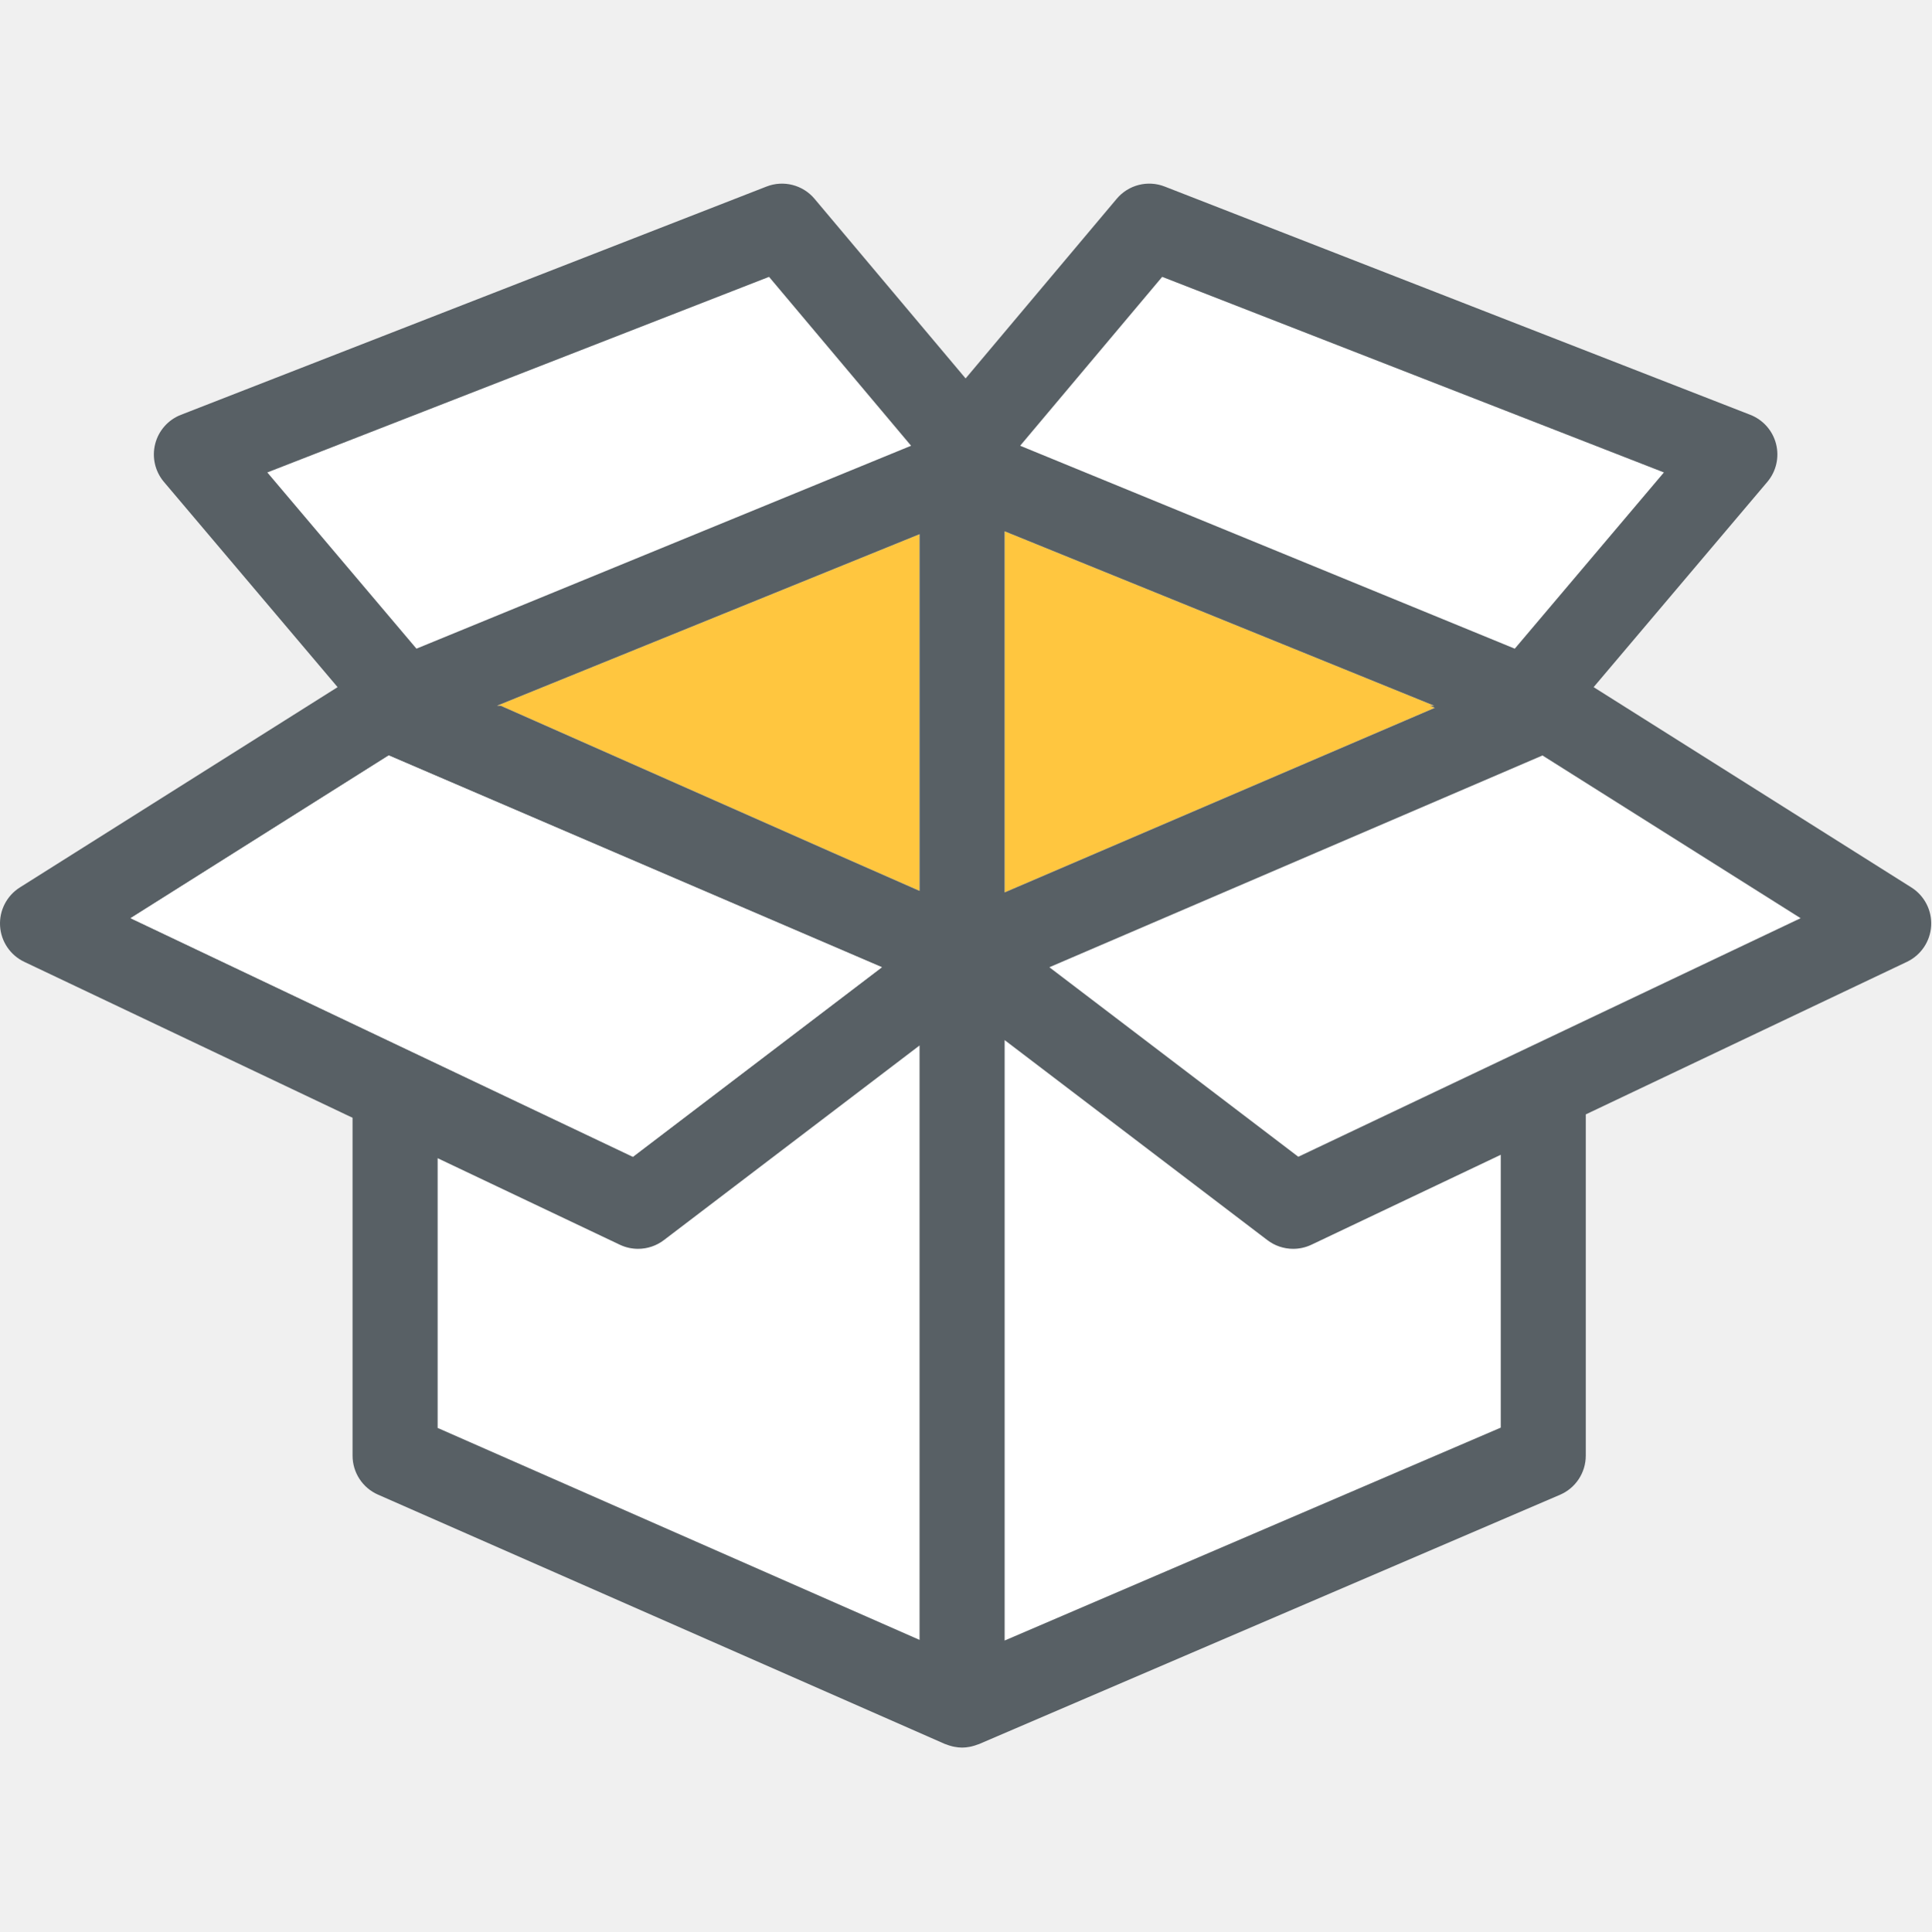
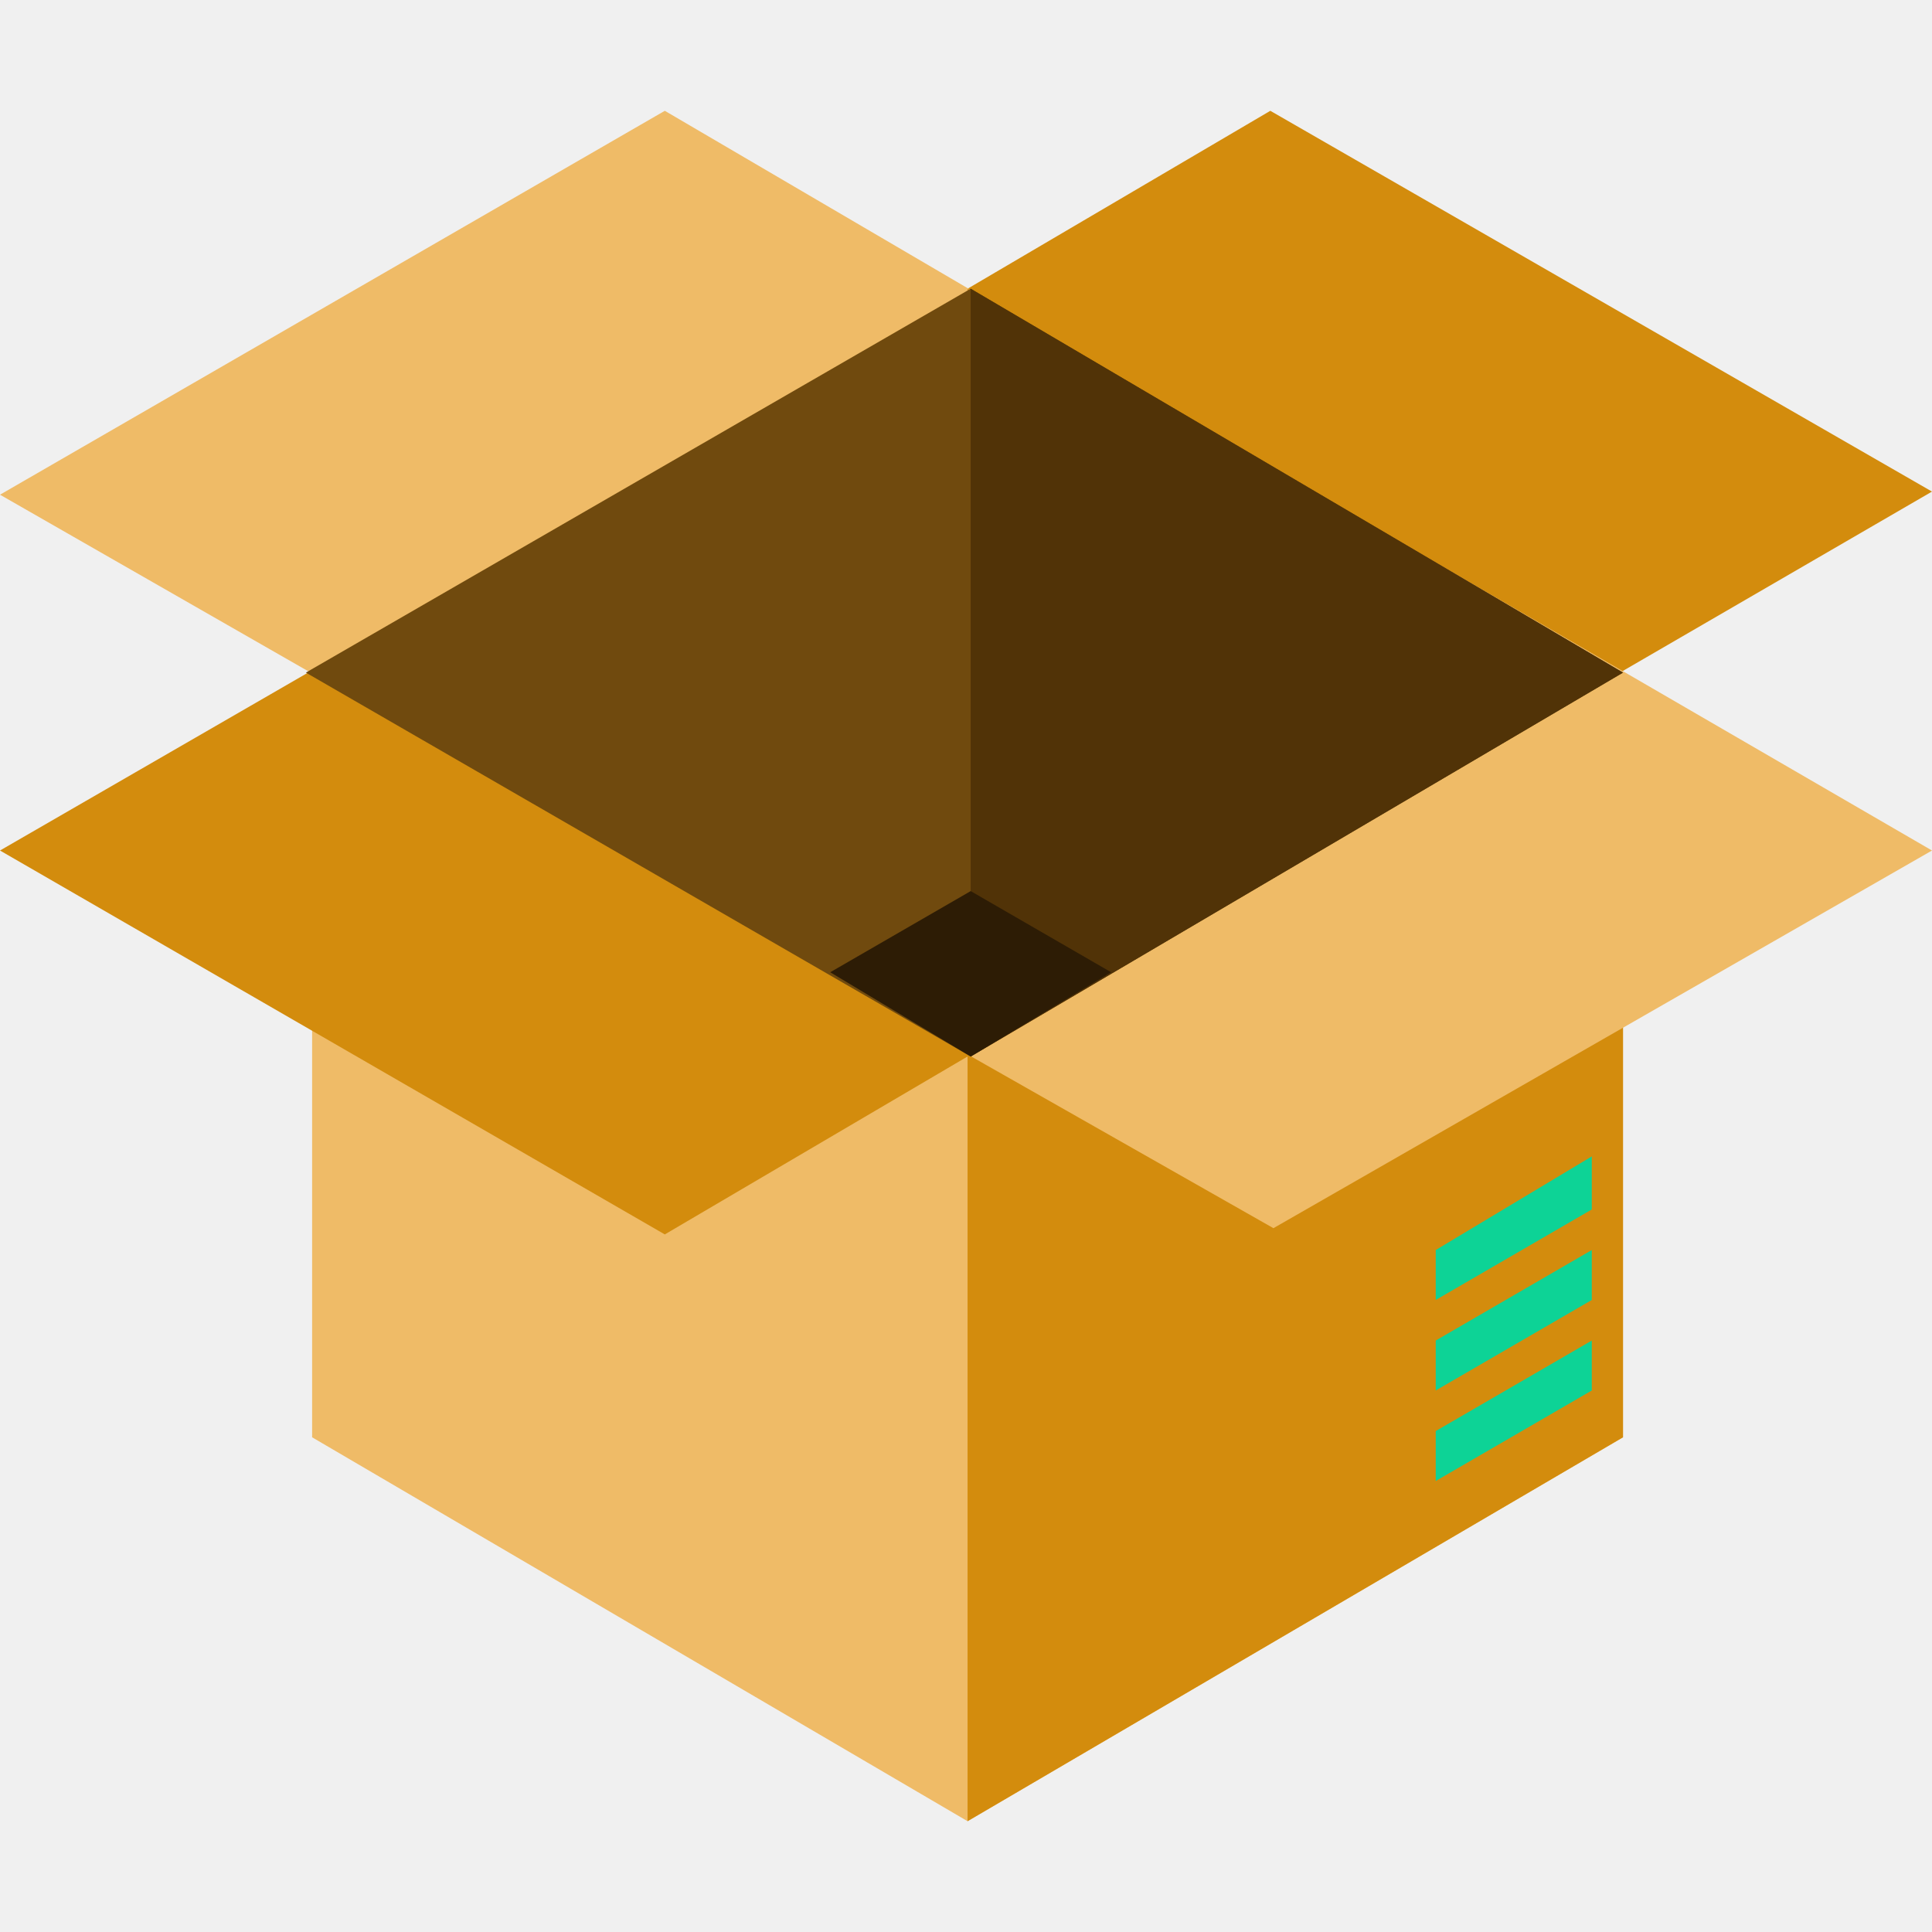
- <svg xmlns="http://www.w3.org/2000/svg" version="1.1" id="Capa_1" x="0px" y="0px" viewBox="0 0 136.242 136.242" style="enable-background:new 0 0 136.242 136.242;" xml:space="preserve">
+ <svg xmlns="http://www.w3.org/2000/svg" version="1.1" id="Layer_1" x="0px" y="0px" viewBox="0 0 495.2 495.2" style="enable-background:new 0 0 495.2 495.2;" xml:space="preserve">
+   <polygon style="fill:#D38C0D;" points="325.6,224.4 495.2,126 325.6,28.4 156.8,127.6 " />
  <g>
-     <polygon style="fill:#FFC63F;" points="35.324,49.788 58.716,60.139 64.873,62.848 64.873,49.916 64.873,49.788 64.873,37.685    35.061,49.788  " />
-     <polygon style="fill:#FFC63F;" points="101.181,49.916 100.869,49.788 101.181,49.788 70.873,37.481 70.873,49.788 70.873,49.916    70.873,62.957 101.224,49.933  " />
-     <polygon style="fill:#FFFFFF;" points="117.385,33.329 81.988,19.531 71.968,31.446 106.864,45.762  " />
-     <polygon style="fill:#FFFFFF;" points="64.274,31.446 54.254,19.531 18.857,33.329 29.378,45.762  " />
-     <path style="fill:#FFFFFF;" d="M91.229,88.101c-0.646,0-1.286-0.208-1.818-0.613L70.873,73.374v42.362l35-15.019V81.466   l-13.357,6.345C92.106,88.006,91.666,88.101,91.229,88.101z" />
-     <path style="fill:#FFFFFF;" d="M45.013,88.101c-0.438,0-0.877-0.096-1.287-0.29l-12.853-6.105v19.031l34,14.954V73.753   L46.831,87.488C46.298,87.893,45.658,88.101,45.013,88.101z" />
-     <polygon style="fill:#FFFFFF;" points="74.029,68.236 91.592,81.607 127.029,64.775 108.818,53.295  " />
-     <path style="fill:#586065;" d="M134.842,62.607l-22.416-14.131l12.253-14.479c0.626-0.739,0.856-1.735,0.618-2.675   c-0.238-0.94-0.916-1.706-1.818-2.058L82.165,13.16c-1.197-0.469-2.559-0.119-3.385,0.864L68.121,26.698L57.462,14.024   c-0.827-0.983-2.188-1.332-3.385-0.864L12.764,29.264c-0.903,0.351-1.58,1.118-1.818,2.058c-0.238,0.939-0.008,1.936,0.618,2.675   l12.252,14.479L1.4,62.607c-0.925,0.584-1.459,1.625-1.395,2.717c0.065,1.092,0.719,2.062,1.707,2.531l23.16,11.001v23.839   c0,1.189,0.703,2.268,1.792,2.746l40,17.593c0.023,0.01,0.047,0.013,0.07,0.022c0.146,0.06,0.295,0.107,0.447,0.144   c0.048,0.011,0.096,0.022,0.145,0.031c0.181,0.033,0.362,0.057,0.546,0.057c0.179,0,0.357-0.021,0.534-0.054   c0.05-0.009,0.099-0.021,0.148-0.032c0.143-0.034,0.284-0.078,0.421-0.132c0.026-0.011,0.054-0.015,0.08-0.025l41-17.593   c1.102-0.473,1.817-1.558,1.817-2.757V78.617l22.656-10.762c0.988-0.47,1.643-1.44,1.708-2.531   C136.301,64.232,135.767,63.191,134.842,62.607z M18.857,33.329l35.397-13.798l10.021,11.915L29.378,45.762L18.857,33.329z    M9.213,64.775l18.21-11.481l34.79,14.941L44.65,81.607L9.213,64.775z M64.873,115.691l-34-14.954V81.706l12.853,6.105   c0.41,0.194,0.849,0.29,1.287,0.29c0.645,0,1.286-0.208,1.818-0.613l18.042-13.735V115.691z M64.873,49.788v0.128v12.933   l-6.156-2.709L35.324,49.788h-0.263l29.812-12.103V49.788z M81.988,19.531l35.397,13.798l-10.521,12.434L71.968,31.446   L81.988,19.531z M70.873,49.916v-0.128V37.481l30.308,12.307h-0.312l0.312,0.128l0.043,0.018L70.873,62.957V49.916z    M105.873,100.717l-35,15.019V73.374l18.539,14.114c0.532,0.405,1.172,0.613,1.818,0.613c0.438,0,0.877-0.096,1.287-0.29   l13.357-6.345V100.717z M91.592,81.607L74.029,68.236l34.789-14.941l18.211,11.481L91.592,81.607z" />
-     <polygon style="fill:#FFFFFF;" points="62.213,68.236 27.423,53.295 9.213,64.775 44.65,81.607  " />
+     <polygon style="fill:#EFBB67;" points="170.4,224.4 338.4,126.8 170.4,28.4 0,126.8  " />
+     <polygon style="fill:#EFBB67;" points="416,368.4 248,466.8 80,368.4 80,172.4 248,74 416,172.4  " />
+   </g>
+   <polyline style="fill:#D38C0D;" points="248,74 416,172.4 416,368.4 248,466.8 " />
+   <polygon style="fill:#EFBB67;" points="326.4,314.8 495.2,218 325.6,119.6 156,218 " />
+   <polygon style="fill:#D38C0D;" points="170.4,316.4 339.2,217.2 170.4,119.6 0,218 " />
+   <polygon style="fill:#704A0E;" points="248.8,270.8 416,172.4 248.8,74 78.4,172.4 " />
+   <polyline style="fill:#513307;" points="248.8,270.8 416,172.4 248.8,74 " />
+   <polygon style="fill:#2D1C05;" points="248.8,270.8 284.8,249.2 248.8,228.4 212.8,249.2 " />
+   <g>
+     <polygon style="fill:#0DD396;" points="368,379.6 408,356.4 408,343.6 368,366.8  " />
+     <polygon style="fill:#0DD396;" points="368,356.4 408,333.2 408,320.4 368,343.6  " />
+     <polygon style="fill:#0DD396;" points="368,333.2 408,310 408,296.4 368,320.4  " />
  </g>
  <g>
</g>
  <g>
</g>
  <g>
</g>
  <g>
</g>
  <g>
</g>
  <g>
</g>
  <g>
</g>
  <g>
</g>
  <g>
</g>
  <g>
</g>
  <g>
</g>
  <g>
</g>
  <g>
</g>
  <g>
</g>
  <g>
</g>
</svg>
